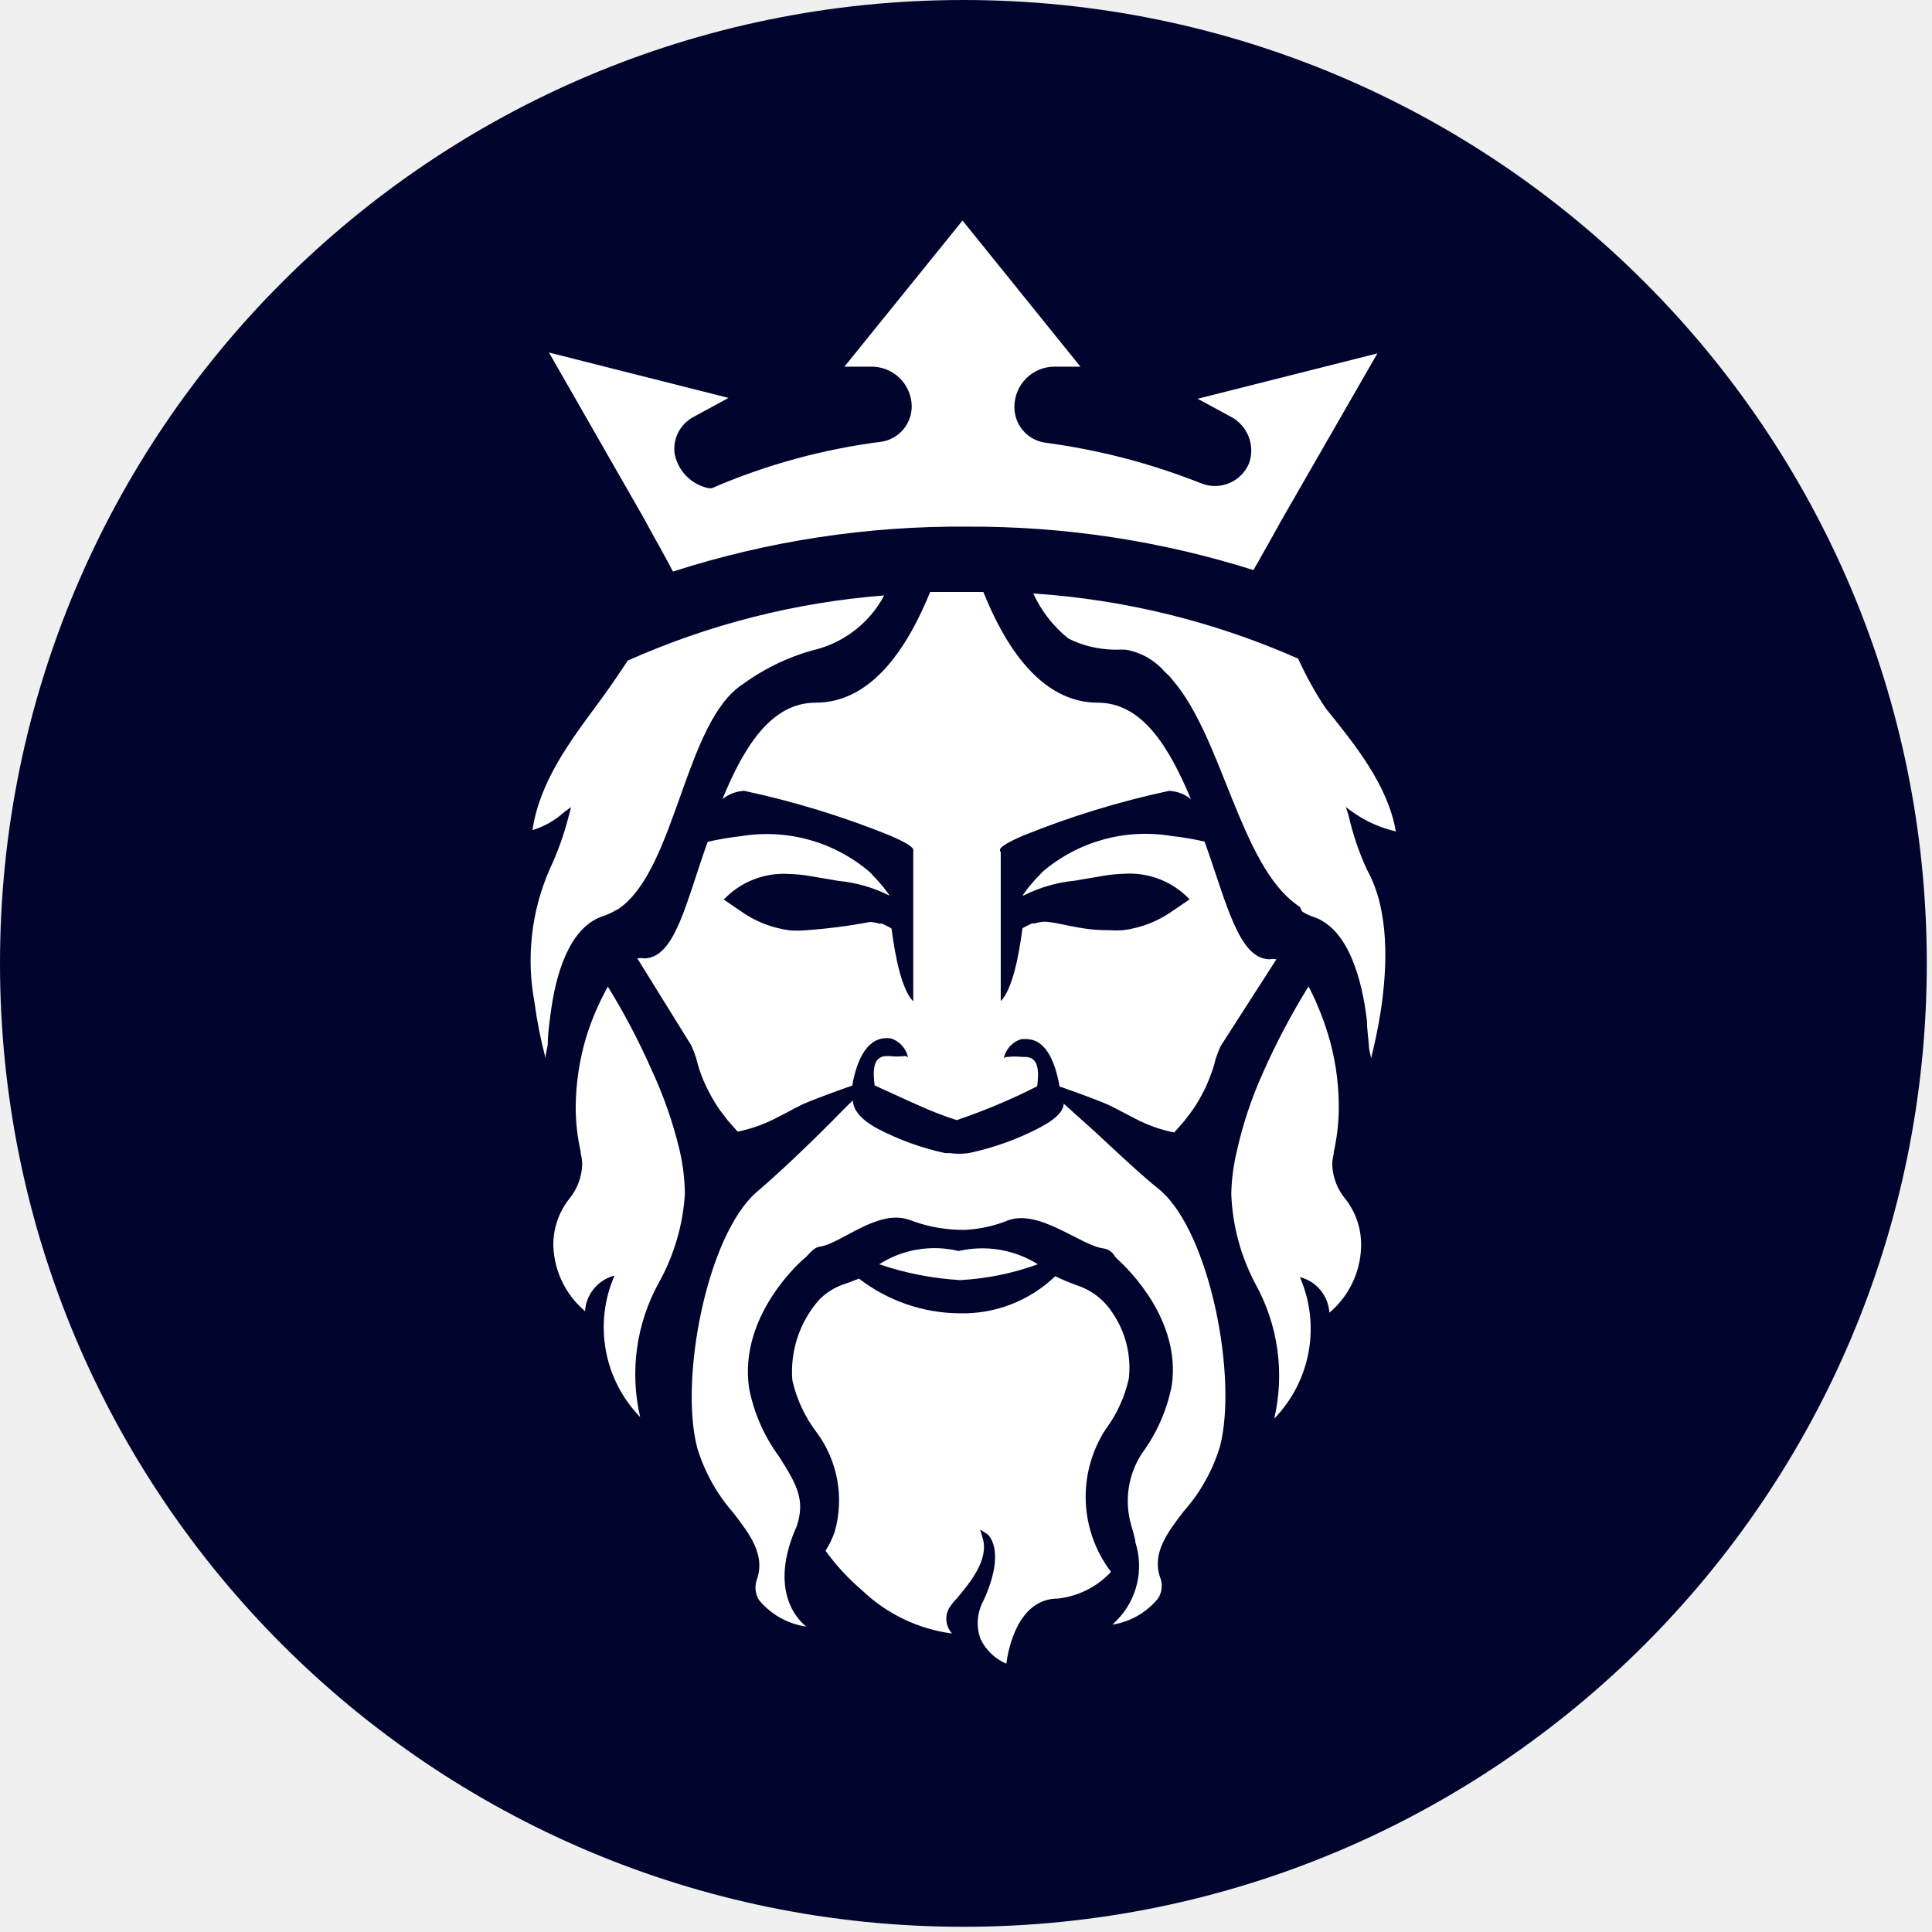
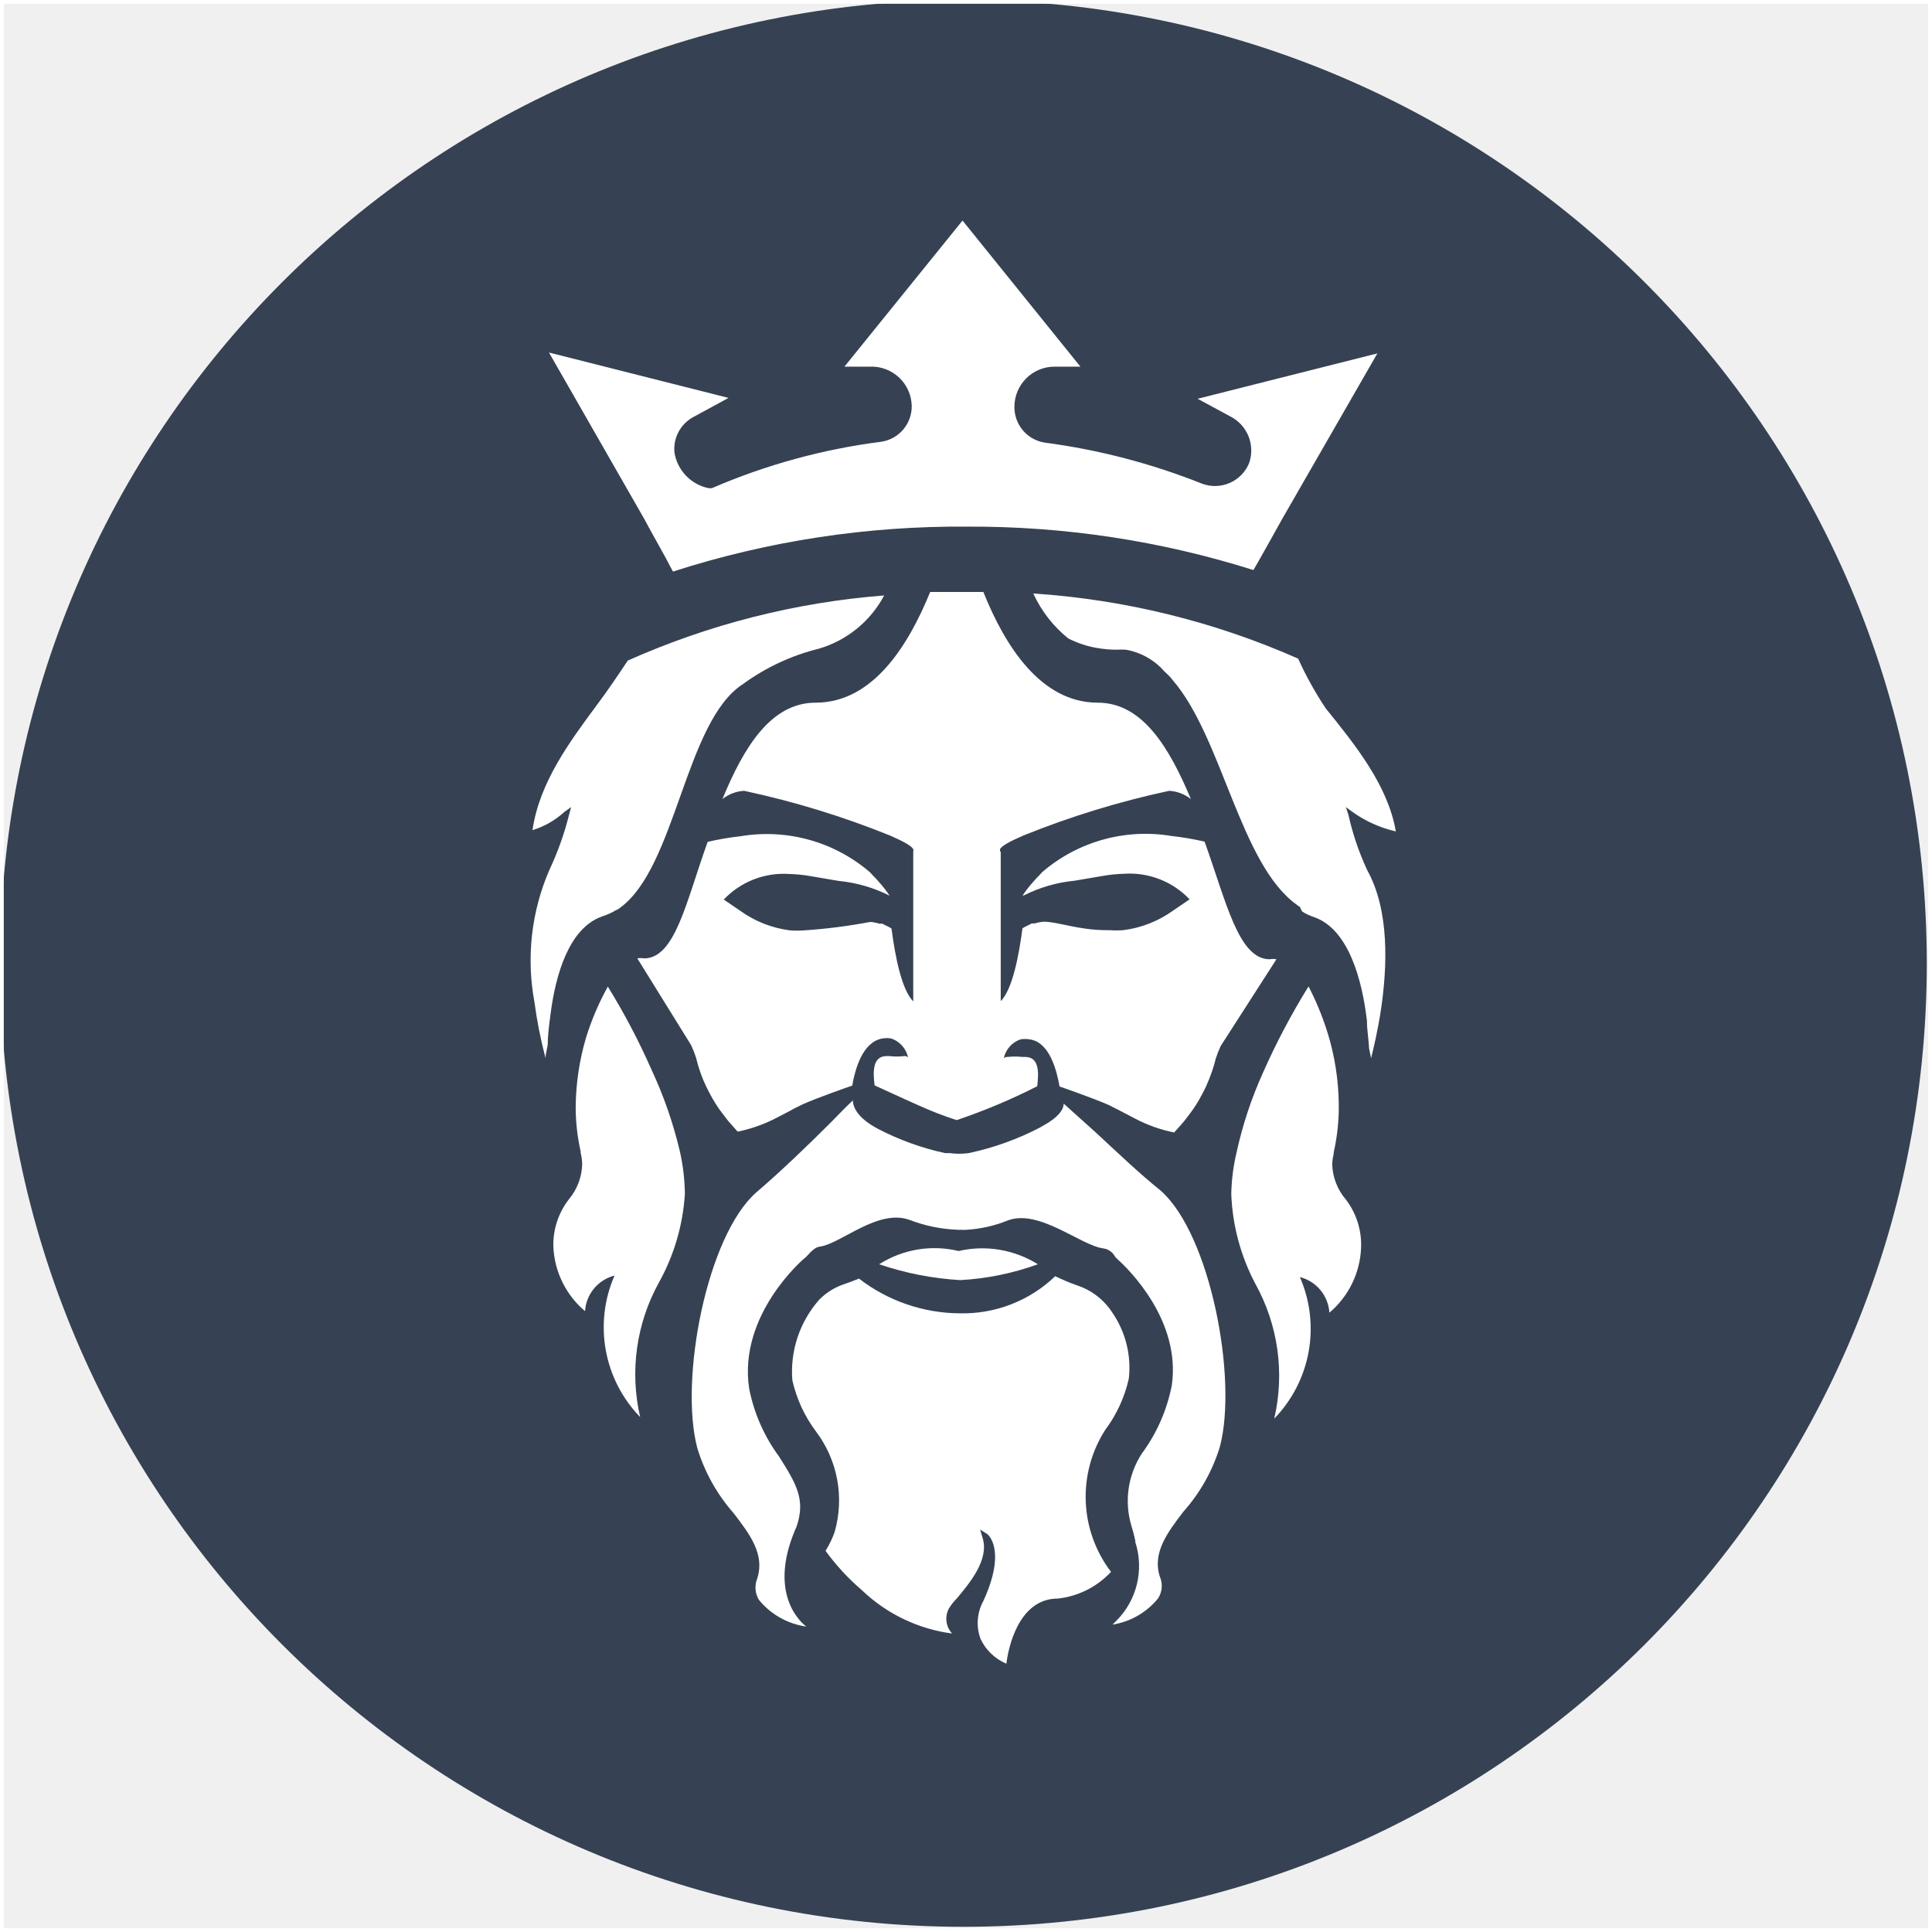
- <svg xmlns="http://www.w3.org/2000/svg" width="154" height="154" viewBox="0 0 154 154" fill="none">
-   <path d="M76.792 153.585C119.204 153.585 153.585 119.204 153.585 76.792C153.585 34.381 119.204 0 76.792 0C34.381 0 0 34.381 0 76.792C0 119.204 34.381 153.585 76.792 153.585Z" fill="#01052D" />
-   <path d="M53.64 45.56C61.215 43.122 69.13 41.913 77.087 41.978C84.828 41.94 92.528 43.108 99.91 45.439L100.29 44.781C100.931 43.639 101.553 42.549 102.159 41.442L109.79 28.17L95.463 31.786L98.058 33.188C98.721 33.521 99.24 34.084 99.517 34.772C99.795 35.46 99.811 36.226 99.564 36.925C99.271 37.631 98.716 38.195 98.015 38.498C97.315 38.802 96.523 38.821 95.809 38.552C91.784 36.947 87.576 35.849 83.281 35.282C82.601 35.177 81.982 34.831 81.537 34.307C81.091 33.782 80.851 33.114 80.859 32.426C80.859 31.578 81.196 30.763 81.796 30.163C82.397 29.563 83.211 29.225 84.06 29.225H86.119L76.723 17.58L67.31 29.225H69.369C69.793 29.212 70.214 29.282 70.61 29.432C71.006 29.583 71.368 29.81 71.676 30.101C71.983 30.393 72.23 30.742 72.401 31.129C72.572 31.517 72.665 31.934 72.674 32.357C72.682 33.045 72.441 33.713 71.996 34.237C71.551 34.762 70.932 35.108 70.252 35.212C65.595 35.804 61.046 37.051 56.738 38.915H56.495C55.805 38.776 55.174 38.431 54.685 37.923C54.197 37.416 53.874 36.773 53.762 36.078C53.703 35.502 53.819 34.922 54.093 34.413C54.368 33.904 54.789 33.49 55.302 33.222L58.07 31.717L43.76 28.101L51.339 41.338C52.1 42.774 52.914 44.141 53.64 45.56Z" fill="white" />
-   <path d="M82.727 100.775C81.796 100.192 80.758 99.799 79.675 99.618C78.591 99.437 77.482 99.472 76.412 99.719C75.339 99.459 74.226 99.419 73.137 99.6C72.049 99.781 71.009 100.181 70.079 100.775C72.169 101.486 74.346 101.91 76.55 102.038C78.66 101.921 80.741 101.495 82.727 100.775Z" fill="white" />
-   <path d="M88.109 113.96C89.011 112.752 89.648 111.366 89.978 109.894C90.189 108.026 89.715 106.144 88.645 104.599C87.981 103.587 86.992 102.83 85.842 102.453C85.252 102.245 84.674 102.002 84.112 101.727C83.101 102.698 81.907 103.459 80.601 103.967C79.294 104.475 77.9 104.719 76.498 104.685C73.591 104.667 70.77 103.694 68.469 101.917C68.054 102.09 67.622 102.246 67.172 102.401C66.475 102.651 65.842 103.053 65.32 103.578C64.544 104.45 63.953 105.469 63.581 106.575C63.209 107.682 63.065 108.851 63.157 110.015C63.486 111.487 64.123 112.873 65.026 114.081C65.884 115.21 66.467 116.524 66.728 117.918C66.989 119.311 66.922 120.747 66.531 122.11C66.346 122.637 66.102 123.142 65.805 123.615C66.641 124.77 67.611 125.821 68.694 126.747C70.664 128.638 73.186 129.85 75.893 130.208C75.648 129.944 75.491 129.611 75.445 129.254C75.398 128.898 75.464 128.535 75.633 128.218C75.819 127.916 76.04 127.638 76.291 127.387C77.26 126.211 78.886 124.325 78.315 122.56L78.125 121.92L78.696 122.283C78.696 122.283 80.288 123.46 78.384 127.612C78.132 128.071 77.981 128.579 77.942 129.102C77.903 129.624 77.977 130.149 78.159 130.64C78.58 131.529 79.313 132.231 80.218 132.613C80.357 131.436 81.153 127.422 84.319 127.422C85.942 127.244 87.447 126.489 88.559 125.294C87.329 123.679 86.626 121.726 86.545 119.698C86.465 117.67 87.011 115.667 88.109 113.96Z" fill="white" />
-   <path d="M87.365 90.289L84.787 87.97C84.787 88.472 84.302 89.095 83.195 89.701L82.866 89.891C81.08 90.819 79.177 91.5 77.208 91.915C76.708 91.984 76.202 91.984 75.702 91.915H75.339C73.472 91.512 71.668 90.86 69.975 89.978C68.348 89.112 67.985 88.247 67.985 87.711C67.483 88.178 66.895 88.784 66.255 89.441C64.524 91.171 62.327 93.3 60.302 95.03C56.34 98.491 54.142 109.946 55.578 115.413C56.16 117.33 57.145 119.101 58.468 120.604C59.8 122.335 60.96 123.892 60.371 125.795C60.253 126.073 60.202 126.374 60.224 126.675C60.245 126.976 60.337 127.268 60.493 127.526C61.438 128.684 62.785 129.444 64.265 129.654C63.278 128.875 61.375 126.418 63.503 121.66C64.213 119.549 63.503 118.32 62.102 116.106C60.913 114.494 60.097 112.638 59.714 110.672C58.831 104.807 64.022 100.36 64.195 100.238C64.368 100.117 64.818 99.442 65.32 99.373C67.051 99.148 69.975 96.311 72.518 97.245C73.73 97.71 75.011 97.973 76.308 98.024C76.394 98.036 76.481 98.036 76.567 98.024C76.734 98.039 76.902 98.039 77.069 98.024C78.192 97.954 79.297 97.703 80.34 97.279C82.831 96.345 86.153 99.287 87.953 99.512C88.146 99.538 88.329 99.61 88.489 99.721C88.648 99.833 88.779 99.98 88.87 100.152L89.043 100.342C89.995 101.19 94.148 105.274 93.404 110.43C93.021 112.396 92.205 114.252 91.016 115.863C90.467 116.706 90.109 117.658 89.965 118.653C89.822 119.648 89.897 120.662 90.185 121.625C90.309 122.018 90.413 122.416 90.497 122.819C90.497 122.819 90.497 122.819 90.497 122.923C90.846 124.005 90.891 125.162 90.625 126.267C90.359 127.372 89.794 128.382 88.991 129.187L88.68 129.498C90.108 129.272 91.402 128.527 92.314 127.405C92.476 127.15 92.574 126.858 92.598 126.557C92.622 126.255 92.572 125.952 92.452 125.674C91.846 123.806 93.006 122.214 94.338 120.483C95.672 118.984 96.664 117.213 97.245 115.292C98.664 109.824 96.466 98.387 92.521 94.909C90.877 93.594 89.026 91.829 87.365 90.289Z" fill="white" />
-   <path d="M106.191 92.833C106.198 92.54 106.239 92.25 106.312 91.967C106.312 91.967 106.312 91.967 106.312 91.846C106.543 90.811 106.676 89.757 106.71 88.697C106.754 86.794 106.526 84.895 106.035 83.056C105.615 81.523 105.035 80.038 104.305 78.626C102.928 80.846 101.708 83.158 100.654 85.548C99.748 87.559 99.052 89.658 98.577 91.812C98.314 92.912 98.169 94.037 98.145 95.168C98.239 97.67 98.895 100.119 100.065 102.332C101.881 105.604 102.417 109.433 101.571 113.078C102.993 111.613 103.947 109.757 104.311 107.748C104.675 105.738 104.431 103.666 103.613 101.796C104.255 101.959 104.828 102.322 105.251 102.832C105.674 103.342 105.924 103.972 105.966 104.633C106.726 103.992 107.343 103.199 107.778 102.305C108.213 101.411 108.456 100.436 108.492 99.442C108.546 98.066 108.118 96.713 107.281 95.618C106.613 94.84 106.228 93.858 106.191 92.833Z" fill="white" />
-   <path d="M47.982 73.055C48.304 72.948 48.616 72.814 48.917 72.657C48.984 72.603 49.06 72.562 49.142 72.536C49.241 72.491 49.334 72.433 49.418 72.363C53.9 69.127 54.609 57.482 59.229 54.523C61.046 53.198 63.103 52.24 65.286 51.703C66.389 51.377 67.417 50.834 68.308 50.106C69.2 49.378 69.937 48.48 70.477 47.463C63.418 48.014 56.507 49.77 50.041 52.654C49.505 53.467 48.311 55.232 47.636 56.115C45.473 59.039 42.999 62.327 42.445 66.168C43.392 65.882 44.261 65.385 44.989 64.715L45.525 64.334L45.352 64.974C44.977 66.475 44.455 67.935 43.795 69.335C42.355 72.65 41.939 76.319 42.601 79.872C42.801 81.377 43.096 82.869 43.483 84.337C43.483 84.043 43.587 83.679 43.656 83.316C43.656 82.589 43.76 81.758 43.881 80.859C44.279 77.675 45.369 73.972 47.982 73.055Z" fill="white" />
-   <path d="M107.489 64.974L107.281 64.334L107.8 64.715C108.839 65.457 110.015 65.987 111.261 66.272C110.638 62.604 108.008 59.351 105.672 56.461C104.833 55.202 104.098 53.876 103.474 52.498C96.795 49.547 89.65 47.789 82.364 47.307C83.002 48.701 83.956 49.928 85.15 50.889C85.874 51.258 86.65 51.515 87.451 51.651C87.948 51.737 88.452 51.784 88.957 51.789C89.222 51.773 89.487 51.773 89.753 51.789C90.941 52 92.021 52.61 92.815 53.519C92.971 53.675 93.179 53.848 93.352 54.056C93.395 54.105 93.435 54.157 93.473 54.212C97.435 58.779 98.837 68.885 103.37 72.12C103.445 72.194 103.533 72.252 103.63 72.293C103.664 72.433 103.729 72.563 103.82 72.674C104.112 72.857 104.426 73.002 104.755 73.107C107.506 74.076 108.579 78.125 108.959 81.36C108.959 82.07 109.08 82.745 109.115 83.333C109.115 83.696 109.253 84.06 109.288 84.354C109.513 83.454 109.824 82.122 110.067 80.547C110.586 77.087 110.776 72.588 108.977 69.352C108.326 67.95 107.827 66.482 107.489 64.974Z" fill="white" />
-   <path d="M51.91 85.219C50.91 82.95 49.754 80.753 48.45 78.644C47.735 79.93 47.155 81.287 46.719 82.693C46.185 84.491 45.905 86.354 45.889 88.23C45.888 89.429 46.021 90.625 46.286 91.794C46.286 91.794 46.286 91.881 46.286 91.915C46.359 92.198 46.4 92.489 46.408 92.781C46.385 93.8 46.019 94.781 45.369 95.567C44.529 96.636 44.084 97.962 44.106 99.321C44.142 100.315 44.385 101.29 44.821 102.184C45.256 103.078 45.873 103.871 46.633 104.512C46.674 103.851 46.925 103.22 47.347 102.711C47.77 102.201 48.344 101.838 48.986 101.675C48.167 103.545 47.924 105.617 48.288 107.627C48.651 109.636 49.605 111.491 51.028 112.956C50.181 109.312 50.718 105.483 52.533 102.211C53.734 100.046 54.438 97.64 54.592 95.168C54.578 94.003 54.439 92.843 54.177 91.708C53.644 89.473 52.885 87.299 51.91 85.219Z" fill="white" />
-   <path d="M79.717 67.881C79.699 67.819 79.699 67.753 79.717 67.691C79.82 67.431 80.53 67.051 81.568 66.601C85.334 65.079 89.224 63.886 93.196 63.036C93.827 63.072 94.431 63.301 94.926 63.694C93.196 59.575 91.068 56.011 87.503 56.011C82.935 56.011 80.08 51.426 78.384 47.186C77.831 47.186 77.277 47.186 76.654 47.186H76.239C75.529 47.186 74.837 47.186 74.145 47.186C72.415 51.426 69.594 56.011 65.009 56.011C61.444 56.011 59.281 59.575 57.586 63.694C58.081 63.301 58.685 63.072 59.316 63.036C63.288 63.886 67.178 65.079 70.944 66.601C71.982 67.051 72.674 67.431 72.795 67.691C72.808 67.765 72.808 67.841 72.795 67.916V79.82C71.861 78.886 71.342 76.169 71.065 74.024L70.944 73.937L70.321 73.626H70.096C69.859 73.555 69.616 73.508 69.369 73.487C67.62 73.819 65.851 74.044 64.074 74.162C63.711 74.187 63.347 74.187 62.984 74.162C61.541 73.982 60.166 73.44 58.987 72.588L57.689 71.705C58.352 71.005 59.161 70.459 60.058 70.106C60.955 69.754 61.918 69.602 62.88 69.663C63.461 69.678 64.039 69.736 64.611 69.836L66.843 70.217C68.26 70.353 69.639 70.752 70.909 71.394C70.655 71.009 70.371 70.645 70.061 70.304C69.921 70.134 69.77 69.972 69.612 69.819C69.508 69.715 69.421 69.594 69.3 69.49C67.902 68.3 66.261 67.43 64.492 66.94C62.722 66.45 60.867 66.352 59.056 66.653C58.166 66.751 57.282 66.902 56.409 67.103C54.679 71.895 53.831 76.377 51.339 76.394C51.162 76.361 50.98 76.361 50.803 76.394L55.094 83.316C55.246 83.648 55.379 83.989 55.492 84.337C55.723 85.315 56.084 86.257 56.565 87.14C56.721 87.451 56.894 87.728 57.049 87.988C57.205 88.247 57.395 88.507 57.568 88.732L58.018 89.32L58.797 90.203C59.882 89.983 60.931 89.61 61.911 89.095L62.846 88.611C63.209 88.403 63.59 88.213 63.988 88.022C65.182 87.486 67.916 86.534 67.933 86.534C68.158 85.254 68.729 83.073 70.321 82.779C70.561 82.738 70.807 82.738 71.048 82.779C71.381 82.894 71.678 83.093 71.912 83.357C72.145 83.621 72.307 83.94 72.38 84.285C72.342 84.247 72.296 84.218 72.245 84.2C72.194 84.182 72.139 84.175 72.086 84.181C71.689 84.227 71.289 84.227 70.892 84.181H70.667C69.508 84.181 69.594 85.531 69.715 86.517L71.307 87.244L72.138 87.624L73.297 88.143C74.262 88.578 75.249 88.959 76.256 89.285C78.458 88.542 80.604 87.64 82.675 86.586C82.797 85.6 82.883 84.25 81.724 84.25H81.499C81.102 84.206 80.702 84.206 80.305 84.25C80.251 84.245 80.197 84.251 80.146 84.269C80.095 84.287 80.049 84.316 80.011 84.354C80.084 84.009 80.245 83.69 80.479 83.426C80.712 83.162 81.01 82.963 81.343 82.849C81.584 82.807 81.829 82.807 82.07 82.849C83.662 83.056 84.233 85.323 84.458 86.603C84.458 86.603 87.209 87.555 88.403 88.091L89.32 88.559L90.479 89.164C91.46 89.679 92.508 90.052 93.594 90.272L94.373 89.389L94.823 88.801C94.996 88.576 95.168 88.334 95.342 88.057C95.515 87.78 95.67 87.52 95.826 87.209L95.982 86.915C96.074 86.742 96.161 86.552 96.241 86.344C96.332 86.146 96.413 85.944 96.484 85.738C96.57 85.531 96.639 85.323 96.709 85.098C96.778 84.873 96.847 84.648 96.899 84.406C97.012 84.058 97.145 83.717 97.297 83.385L101.744 76.464C101.567 76.43 101.385 76.43 101.207 76.464C98.716 76.464 97.747 71.878 96.016 67.085C95.143 66.884 94.259 66.734 93.369 66.635C91.558 66.334 89.703 66.432 87.934 66.922C86.164 67.413 84.523 68.283 83.125 69.473C83.004 69.577 82.918 69.698 82.814 69.802C82.655 69.955 82.505 70.117 82.364 70.286C82.054 70.628 81.771 70.992 81.516 71.376H81.603C82.873 70.735 84.252 70.336 85.669 70.2L87.901 69.819C88.473 69.719 89.051 69.661 89.632 69.646C90.594 69.585 91.557 69.736 92.454 70.089C93.351 70.442 94.16 70.988 94.823 71.688L93.525 72.57C92.346 73.423 90.971 73.965 89.528 74.145C89.165 74.17 88.8 74.17 88.438 74.145H88.247C85.928 74.145 84.354 73.47 83.195 73.47C82.948 73.491 82.705 73.537 82.468 73.609H82.243L81.62 73.92L81.499 74.007C81.222 76.152 80.703 78.869 79.769 79.803V67.864L79.717 67.881Z" fill="white" />
+ <svg xmlns="http://www.w3.org/2000/svg" width="512" height="512" viewBox="0 0 512 512" fill="none">
+   <path d="M255.31 510.619C396.313 510.619 510.619 396.313 510.619 255.31C510.619 114.306 396.313 0 255.31 0C114.306 0 0 114.306 0 255.31C0 396.313 114.306 510.619 255.31 510.619Z" fill="#364253" />
+   <path d="M178.337 151.471C203.519 143.366 229.835 139.346 256.288 139.563C282.025 139.438 307.624 143.319 332.167 151.068L333.433 148.882C335.562 145.086 337.633 141.461 339.646 137.779L365.016 93.655L317.383 105.679L326.012 110.339C328.217 111.445 329.942 113.318 330.863 115.606C331.785 117.894 331.839 120.439 331.017 122.765C330.045 125.11 328.199 126.986 325.869 127.995C323.54 129.004 320.909 129.068 318.533 128.172C305.154 122.837 291.163 119.185 276.883 117.299C274.622 116.953 272.562 115.802 271.083 114.058C269.603 112.314 268.803 110.094 268.829 107.807C268.829 104.985 269.95 102.278 271.946 100.282C273.942 98.286 276.649 97.165 279.472 97.165H286.318L255.08 58.448L223.784 97.165H230.63C232.038 97.119 233.44 97.352 234.756 97.852C236.072 98.352 237.276 99.108 238.298 100.077C239.32 101.045 240.14 102.207 240.71 103.494C241.28 104.782 241.589 106.17 241.618 107.577C241.645 109.864 240.844 112.084 239.365 113.828C237.885 115.572 235.825 116.723 233.564 117.069C218.083 119.038 202.957 123.183 188.635 129.38H187.829C185.535 128.919 183.435 127.769 181.811 126.083C180.187 124.397 179.115 122.256 178.74 119.946C178.546 118.033 178.93 116.106 179.842 114.413C180.755 112.721 182.155 111.342 183.86 110.454L193.064 105.449L145.489 93.425L170.686 137.434C173.217 142.209 175.921 146.754 178.337 151.471Z" fill="white" />
+   <path d="M275.042 335.043C271.944 333.107 268.495 331.8 264.892 331.198C261.289 330.596 257.603 330.71 254.044 331.534C250.479 330.67 246.776 330.535 243.158 331.138C239.54 331.741 236.081 333.069 232.989 335.043C239.939 337.406 247.176 338.819 254.504 339.243C261.519 338.854 268.438 337.439 275.042 335.043V335.043Z" fill="white" />
+   <path d="M292.933 378.88C295.934 374.863 298.052 370.255 299.146 365.361C299.848 359.151 298.274 352.896 294.717 347.758C292.507 344.393 289.222 341.878 285.397 340.624C283.434 339.931 281.513 339.124 279.644 338.208C276.283 341.437 272.315 343.968 267.971 345.656C263.627 347.345 258.991 348.157 254.332 348.045C244.666 347.984 235.288 344.75 227.639 338.841C226.258 339.416 224.82 339.934 223.324 340.452C221.007 341.282 218.904 342.619 217.169 344.364C214.589 347.261 212.622 350.651 211.386 354.329C210.15 358.007 209.671 361.896 209.978 365.764C211.072 370.658 213.189 375.265 216.191 379.283C219.043 383.037 220.98 387.404 221.849 392.038C222.718 396.671 222.494 401.444 221.196 405.976C220.579 407.729 219.769 409.408 218.779 410.981C221.56 414.819 224.785 418.314 228.387 421.394C234.935 427.679 243.32 431.71 252.318 432.899C251.505 432.023 250.985 430.915 250.83 429.729C250.675 428.544 250.894 427.339 251.455 426.283C252.073 425.28 252.807 424.354 253.641 423.522C256.863 419.61 262.271 413.34 260.372 407.472L259.739 405.343L261.638 406.551C261.638 406.551 266.93 410.463 260.602 424.27C259.763 425.796 259.261 427.485 259.132 429.222C259.003 430.959 259.25 432.704 259.855 434.337C261.253 437.291 263.69 439.626 266.7 440.896C267.161 436.984 269.807 423.637 280.335 423.637C285.73 423.047 290.732 420.535 294.429 416.561C290.34 411.194 288.003 404.699 287.735 397.957C287.468 391.215 289.282 384.554 292.933 378.88V378.88Z" fill="white" />
+   <path d="M290.46 300.181L281.888 292.472C281.888 294.141 280.277 296.212 276.595 298.225L275.502 298.858C269.566 301.944 263.237 304.209 256.691 305.589C255.03 305.817 253.346 305.817 251.686 305.589H250.477C244.272 304.247 238.274 302.08 232.644 299.146C227.236 296.269 226.028 293.393 226.028 291.609C224.36 293.163 222.404 295.176 220.275 297.362C214.522 303.115 207.216 310.191 200.486 315.944C187.312 327.449 180.006 365.533 184.78 383.712C186.713 390.085 189.989 395.97 194.388 400.97C198.817 406.723 202.672 411.901 200.716 418.229C200.322 419.151 200.154 420.153 200.224 421.154C200.294 422.154 200.6 423.123 201.118 423.981C204.262 427.831 208.739 430.357 213.66 431.057C210.38 428.469 204.052 420.3 211.128 404.479C213.487 397.461 211.128 393.377 206.469 386.013C202.515 380.655 199.803 374.485 198.53 367.949C195.596 348.447 212.854 333.662 213.429 333.26C214.005 332.857 215.5 330.613 217.169 330.383C222.922 329.635 232.644 320.201 241.1 323.307C245.13 324.854 249.386 325.729 253.699 325.896V325.896C253.985 325.938 254.276 325.938 254.562 325.896C255.117 325.948 255.675 325.948 256.23 325.896C259.965 325.666 263.637 324.831 267.103 323.422C275.387 320.316 286.433 330.096 292.415 330.844C293.056 330.932 293.666 331.171 294.196 331.541C294.726 331.911 295.161 332.401 295.464 332.972L296.04 333.605C299.204 336.424 313.011 350 310.537 367.144C309.264 373.679 306.552 379.85 302.598 385.208C300.774 388.009 299.582 391.173 299.105 394.482C298.628 397.79 298.878 401.162 299.837 404.364C300.249 405.669 300.595 406.994 300.872 408.334C300.872 408.334 300.872 408.334 300.872 408.679C302.035 412.275 302.182 416.121 301.299 419.796C300.416 423.47 298.537 426.829 295.867 429.504L294.832 430.54C299.579 429.787 303.881 427.308 306.913 423.579C307.454 422.73 307.778 421.763 307.859 420.76C307.939 419.757 307.772 418.749 307.373 417.826C305.359 411.613 309.214 406.32 313.643 400.568C318.078 395.583 321.375 389.694 323.308 383.309C328.025 365.13 320.719 327.104 307.603 315.541C302.138 311.169 295.982 305.301 290.46 300.181Z" fill="white" />
+   <path d="M353.05 308.638C353.075 307.667 353.21 306.702 353.453 305.761C353.453 305.761 353.453 305.761 353.453 305.359C354.222 301.918 354.665 298.412 354.776 294.889C354.921 288.562 354.165 282.248 352.532 276.134C351.137 271.037 349.208 266.101 346.779 261.407V261.407C342.201 268.785 338.145 276.474 334.641 284.418C331.629 291.104 329.316 298.083 327.738 305.244C326.862 308.902 326.38 312.643 326.299 316.404C326.612 324.722 328.794 332.862 332.685 340.221C338.72 351.098 340.504 363.828 337.69 375.946C342.419 371.075 345.591 364.906 346.8 358.226C348.009 351.546 347.201 344.656 344.478 338.437C346.612 338.98 348.52 340.186 349.925 341.882C351.331 343.577 352.163 345.674 352.302 347.872C354.828 345.74 356.88 343.103 358.327 340.131C359.773 337.159 360.582 333.917 360.701 330.614C360.88 326.036 359.456 321.54 356.674 317.9C354.453 315.311 353.175 312.046 353.05 308.638V308.638Z" fill="white" />
+   <path d="M159.525 242.884C160.595 242.527 161.633 242.084 162.632 241.561C162.855 241.383 163.108 241.247 163.38 241.158V241.158C163.711 241.009 164.021 240.815 164.3 240.583C179.2 229.825 181.558 191.109 196.918 181.271C202.957 176.867 209.796 173.682 217.053 171.894C220.723 170.811 224.139 169.006 227.103 166.586C230.066 164.166 232.517 161.179 234.312 157.8C210.846 159.631 187.866 165.468 166.371 175.058C164.588 177.762 160.618 183.63 158.375 186.564C151.184 196.286 142.957 207.216 141.116 219.988C144.263 219.035 147.154 217.383 149.573 215.155L151.356 213.89L150.781 216.018C149.532 221.008 147.798 225.863 145.603 230.515C140.815 241.536 139.433 253.737 141.634 265.55C142.299 270.554 143.279 275.511 144.568 280.392C144.568 279.414 144.913 278.206 145.143 276.998C145.143 274.582 145.488 271.82 145.891 268.829C147.214 258.244 150.838 245.933 159.525 242.884Z" fill="white" />
+   <path d="M357.364 216.018L356.674 213.89L358.4 215.155C361.855 217.625 365.765 219.385 369.905 220.333C367.834 208.137 359.09 197.322 351.324 187.715C348.537 183.528 346.093 179.122 344.018 174.541C321.813 164.726 298.058 158.885 273.833 157.282C275.955 161.916 279.126 165.993 283.096 169.191V169.191C285.502 170.418 288.083 171.272 290.747 171.722C292.4 172.011 294.074 172.165 295.752 172.182C296.633 172.128 297.517 172.128 298.398 172.182C302.349 172.883 305.941 174.913 308.58 177.935C309.098 178.453 309.789 179.028 310.364 179.718C310.508 179.883 310.642 180.056 310.767 180.236C323.94 195.423 328.6 229.02 343.673 239.778C343.922 240.021 344.215 240.216 344.536 240.353C344.65 240.816 344.866 241.249 345.168 241.618C346.14 242.225 347.183 242.708 348.275 243.057C357.422 246.278 360.989 259.74 362.254 270.498C362.254 272.856 362.657 275.1 362.772 277.056C362.772 278.264 363.232 279.472 363.347 280.45C364.095 277.458 365.131 273.029 365.936 267.794C367.662 256.288 368.295 241.331 362.312 230.573C360.148 225.912 358.489 221.033 357.364 216.018V216.018Z" fill="white" />
+   <path d="M172.584 283.326C169.259 275.781 165.414 268.477 161.079 261.465V261.465C158.703 265.742 156.775 270.253 155.326 274.926C153.549 280.903 152.62 287.1 152.564 293.335C152.562 297.323 153.006 301.298 153.888 305.186C153.888 305.186 153.888 305.474 153.888 305.589C154.13 306.529 154.265 307.494 154.29 308.465C154.213 311.853 152.998 315.116 150.839 317.727C148.046 321.282 146.563 325.691 146.639 330.211C146.758 333.514 147.567 336.756 149.013 339.728C150.46 342.701 152.512 345.337 155.038 347.469C155.177 345.271 156.009 343.174 157.415 341.479C158.821 339.784 160.728 338.578 162.862 338.035C160.14 344.254 159.331 351.143 160.54 357.823C161.749 364.504 164.921 370.673 169.65 375.543C166.837 363.426 168.62 350.696 174.655 339.818C178.648 332.619 180.987 324.621 181.501 316.404C181.454 312.531 180.991 308.673 180.12 304.899C178.35 297.47 175.824 290.241 172.584 283.326Z" fill="white" />
+   <path d="M265.032 225.682C264.973 225.476 264.973 225.256 265.032 225.05C265.377 224.187 267.736 222.921 271.187 221.425C283.707 216.366 296.642 212.401 309.846 209.575C311.943 209.693 313.953 210.456 315.599 211.761C309.846 198.069 302.77 186.218 290.919 186.218C275.732 186.218 266.24 170.973 260.602 156.879C258.761 156.879 256.92 156.879 254.849 156.879H253.469C251.11 156.879 248.809 156.879 246.508 156.879C240.755 170.973 231.378 186.218 216.133 186.218C204.282 186.218 197.091 198.069 191.453 211.761C193.1 210.456 195.109 209.693 197.206 209.575C210.411 212.401 223.345 216.366 235.865 221.425C239.317 222.921 241.618 224.187 242.021 225.05C242.062 225.297 242.062 225.55 242.021 225.798V265.377C238.914 262.27 237.188 253.238 236.268 246.105L235.865 245.817L233.794 244.782H233.046C232.259 244.545 231.449 244.391 230.63 244.322V244.322C224.813 245.424 218.934 246.173 213.026 246.565C211.82 246.647 210.609 246.647 209.402 246.565C204.603 245.965 200.032 244.165 196.113 241.33L191.799 238.396C194.002 236.069 196.69 234.254 199.672 233.081C202.655 231.908 205.859 231.405 209.057 231.608C210.986 231.658 212.909 231.85 214.81 232.183L222.231 233.449C226.941 233.902 231.526 235.228 235.75 237.361V237.361C234.903 236.083 233.961 234.872 232.931 233.736C232.463 233.172 231.963 232.635 231.435 232.126C231.09 231.78 230.803 231.378 230.4 231.033C225.752 227.076 220.296 224.182 214.414 222.553C208.532 220.923 202.364 220.597 196.343 221.598C193.383 221.927 190.444 222.426 187.541 223.094C181.789 239.029 178.97 253.929 170.686 253.986C170.097 253.874 169.492 253.874 168.902 253.986V253.986L183.169 276.998C183.675 278.103 184.117 279.236 184.492 280.392C185.261 283.643 186.461 286.777 188.059 289.711C188.577 290.747 189.152 291.667 189.67 292.53C190.188 293.393 190.821 294.256 191.396 295.004L192.892 296.96L195.48 299.894C199.089 299.164 202.576 297.925 205.835 296.212L208.942 294.601C210.15 293.911 211.416 293.278 212.739 292.645C216.708 290.862 225.798 287.698 225.855 287.698C226.603 283.441 228.501 276.192 233.794 275.214C234.593 275.076 235.411 275.076 236.21 275.214C237.318 275.595 238.307 276.257 239.084 277.134C239.86 278.011 240.396 279.074 240.64 280.219C240.513 280.093 240.359 279.996 240.19 279.936C240.021 279.877 239.84 279.855 239.662 279.874V279.874C238.343 280.027 237.011 280.027 235.692 279.874H234.945C231.09 279.874 231.378 284.361 231.781 287.64L237.073 290.056L239.834 291.322L243.689 293.048C246.896 294.493 250.18 295.761 253.526 296.845V296.845C260.848 294.373 267.981 291.374 274.869 287.87V287.87C275.272 284.591 275.559 280.104 271.705 280.104H270.957C269.638 279.957 268.307 279.957 266.988 280.104V280.104C266.809 280.085 266.629 280.107 266.46 280.166C266.291 280.226 266.137 280.323 266.01 280.449C266.254 279.304 266.79 278.241 267.566 277.364C268.342 276.487 269.332 275.826 270.439 275.444C271.239 275.306 272.056 275.306 272.856 275.444C278.148 276.135 280.047 283.671 280.794 287.928C280.794 287.928 289.941 291.092 293.911 292.875L296.96 294.429L300.814 296.442C304.074 298.155 307.56 299.394 311.169 300.124L313.758 297.19L315.254 295.234C315.829 294.486 316.404 293.681 316.98 292.76C317.555 291.84 318.073 290.977 318.59 289.941L319.108 288.963C319.415 288.388 319.703 287.755 319.971 287.065C320.274 286.408 320.543 285.736 320.777 285.051C321.064 284.361 321.294 283.671 321.524 282.923C321.754 282.175 321.985 281.427 322.157 280.622C322.533 279.466 322.974 278.333 323.48 277.228L338.265 254.216C337.676 254.104 337.071 254.104 336.482 254.216V254.216C328.198 254.216 324.976 238.971 319.223 223.036C316.321 222.369 313.382 221.869 310.421 221.54C304.4 220.54 298.233 220.866 292.351 222.495C286.469 224.125 281.013 227.019 276.365 230.975C275.962 231.32 275.674 231.723 275.329 232.068C274.801 232.577 274.302 233.115 273.834 233.679C272.804 234.814 271.861 236.026 271.015 237.303H271.302C275.527 235.171 280.111 233.844 284.821 233.391L292.243 232.126C294.143 231.793 296.066 231.601 297.995 231.55C301.194 231.348 304.398 231.851 307.38 233.024C310.363 234.197 313.051 236.011 315.254 238.339L310.939 241.273C307.02 244.107 302.45 245.908 297.65 246.508C296.444 246.59 295.233 246.59 294.026 246.508H293.393C285.684 246.508 280.449 244.264 276.595 244.264C275.776 244.334 274.966 244.488 274.179 244.724H273.431L271.36 245.76L270.957 246.047C270.037 253.181 268.311 262.213 265.204 265.319V225.625L265.032 225.682Z" fill="white" />
+   <rect x="0.5" y="0.5" width="511" height="511" stroke="white" />
</svg>
